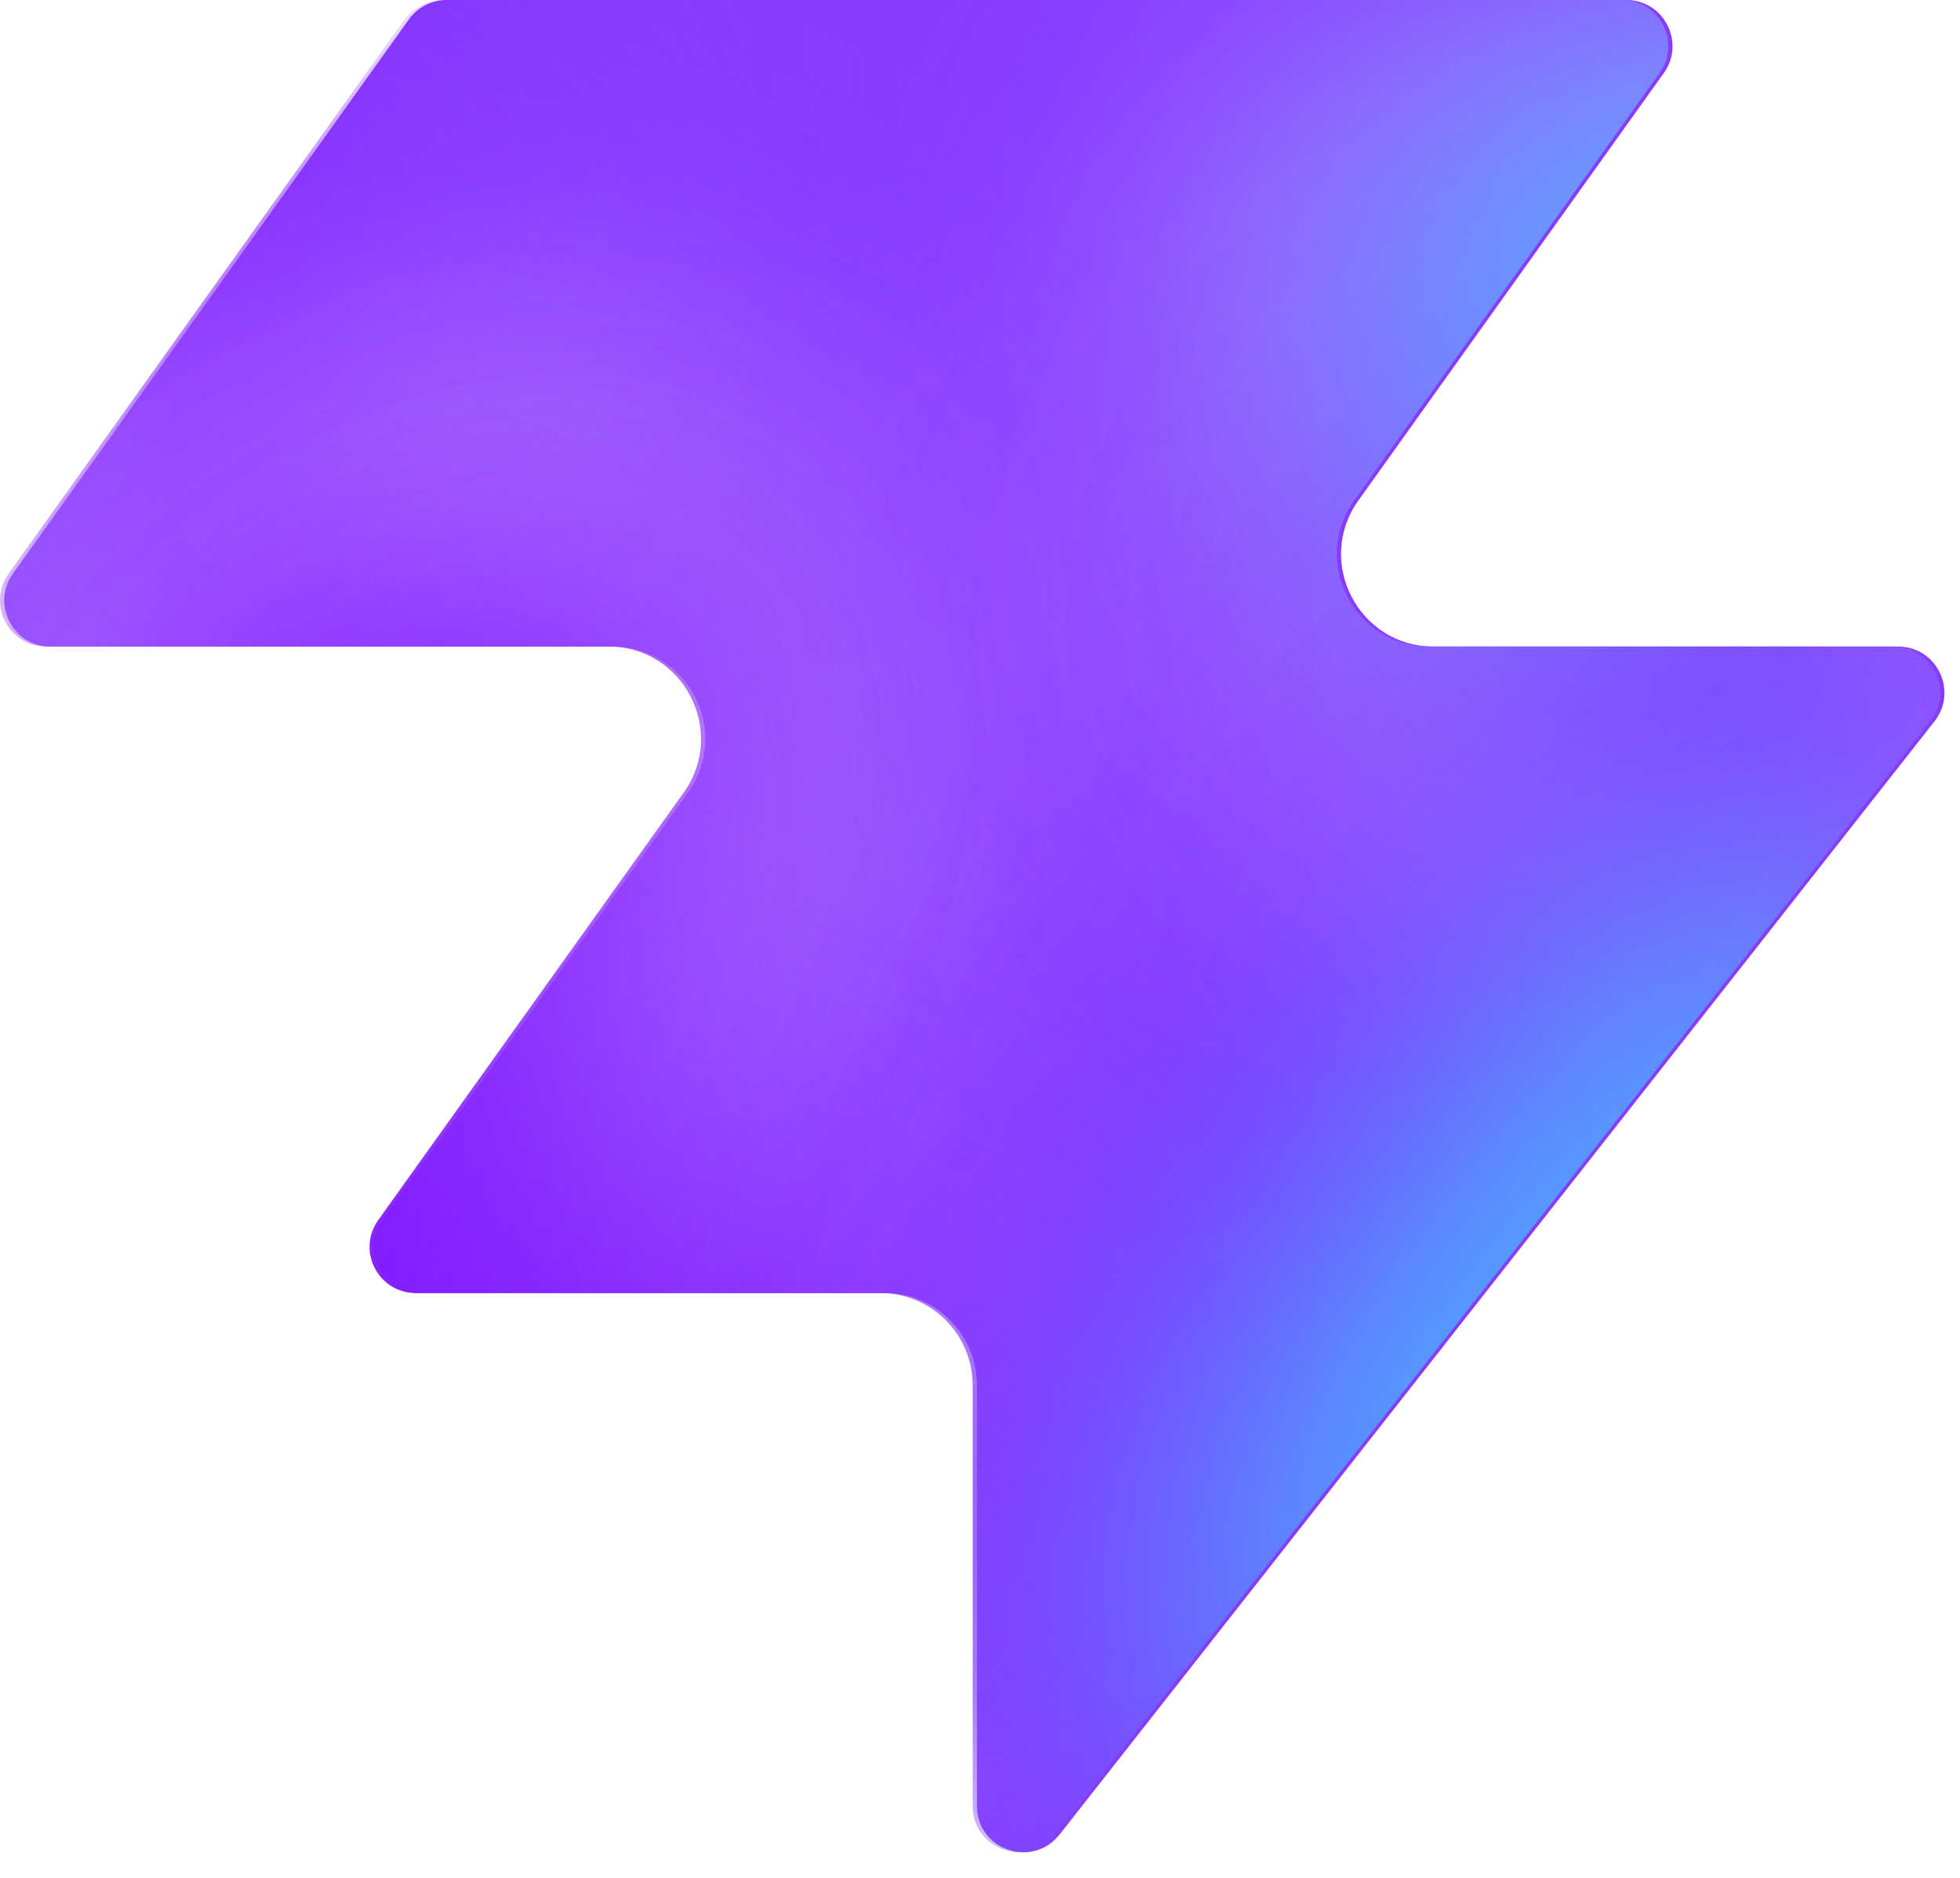
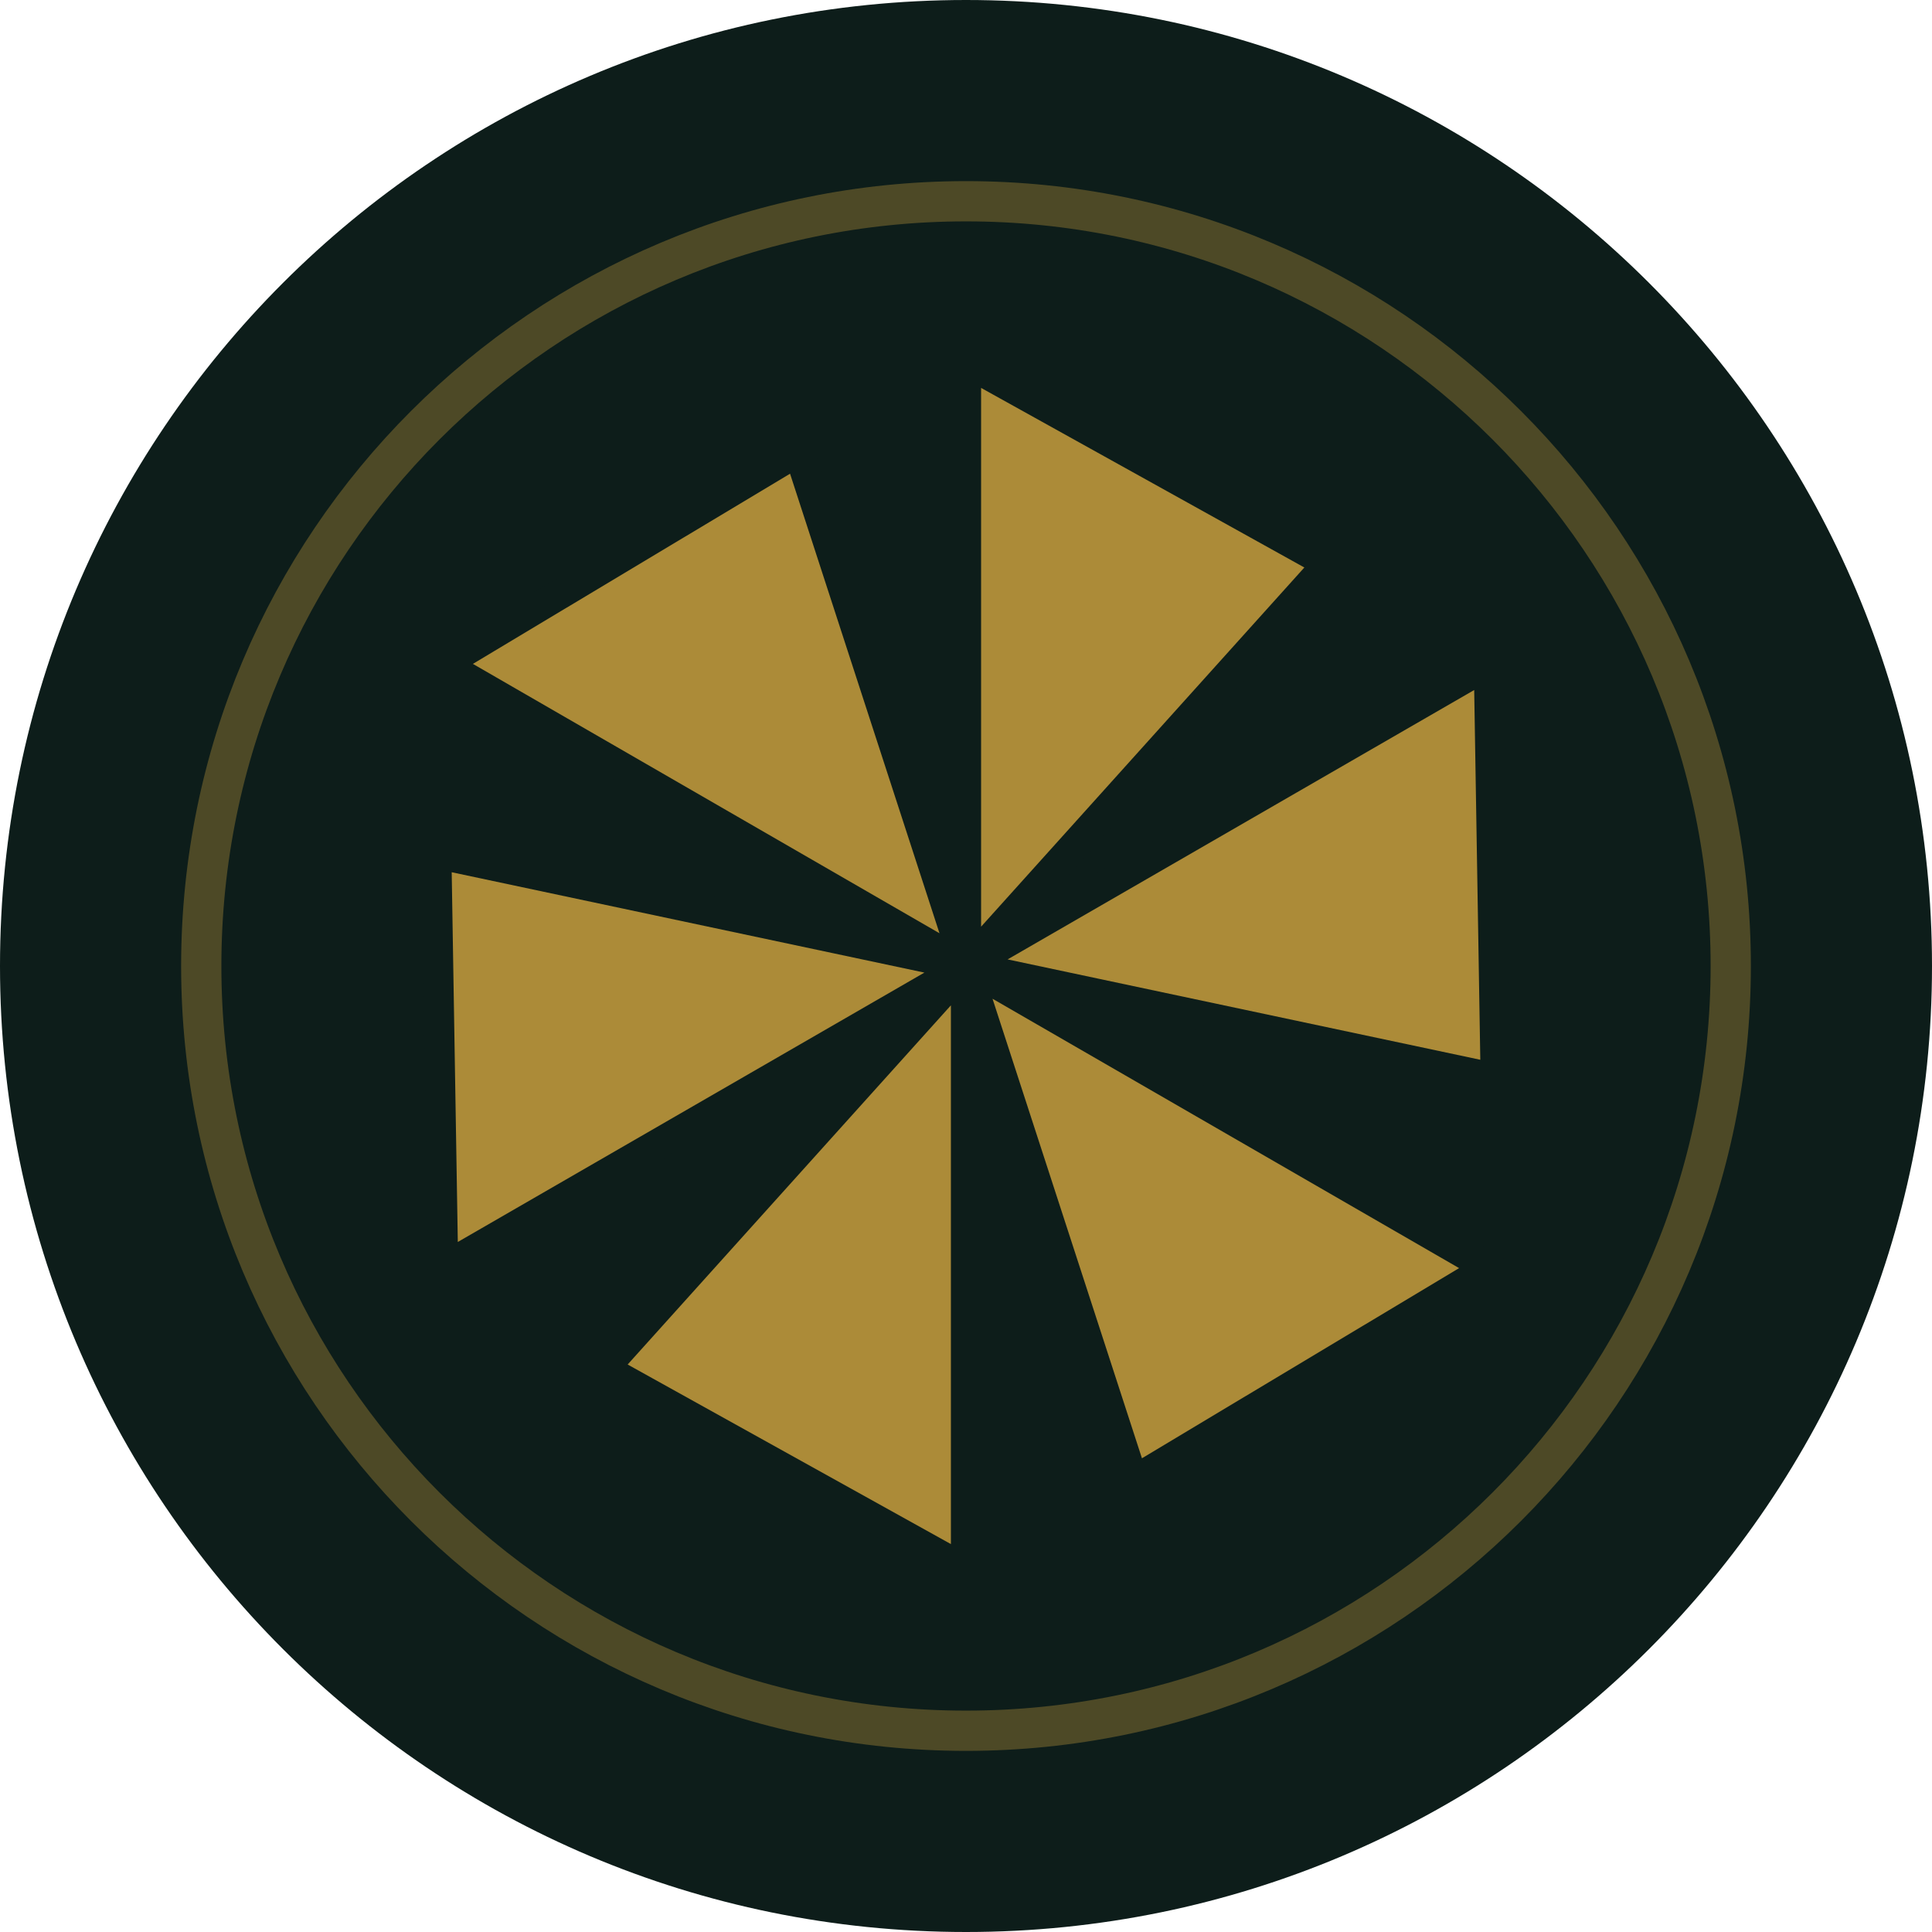
- <svg xmlns="http://www.w3.org/2000/svg" width="48" height="46" fill="none" viewBox="0 0 48 46">
-   <path fill="#863bff" d="M25.946 44.938c-.664.845-2.021.375-2.021-.698V33.937a2.26 2.26 0 0 0-2.262-2.262H10.287c-.92 0-1.456-1.04-.92-1.788l7.48-10.471c1.07-1.497 0-3.578-1.842-3.578H1.237c-.92 0-1.456-1.04-.92-1.788L10.013.474c.214-.297.556-.474.92-.474h28.894c.92 0 1.456 1.04.92 1.788l-7.48 10.471c-1.07 1.498 0 3.579 1.842 3.579h11.377c.943 0 1.473 1.088.89 1.83L25.947 44.94z" style="fill:#863bff;fill:color(display-p3 .525 .23 1);fill-opacity:1" />
-   <mask id="a" width="48" height="46" x="0" y="0" maskUnits="userSpaceOnUse" style="mask-type:alpha">
-     <path fill="#000" d="M25.842 44.938c-.664.844-2.021.375-2.021-.698V33.937a2.26 2.26 0 0 0-2.262-2.262H10.183c-.92 0-1.456-1.04-.92-1.788l7.48-10.471c1.07-1.498 0-3.579-1.842-3.579H1.133c-.92 0-1.456-1.04-.92-1.787L9.91.473c.214-.297.556-.474.92-.474h28.894c.92 0 1.456 1.04.92 1.788l-7.48 10.471c-1.07 1.498 0 3.578 1.842 3.578h11.377c.943 0 1.473 1.088.89 1.832L25.843 44.94z" style="fill:#000;fill-opacity:1" />
-   </mask>
-   <g mask="url(#a)">
-     <g filter="url(#b)">
-       <ellipse cx="5.508" cy="14.704" fill="#ede6ff" rx="5.508" ry="14.704" style="fill:#ede6ff;fill:color(display-p3 .927 .903 1);fill-opacity:1" transform="matrix(.00324 1 1 -.00324 -4.47 31.516)" />
-     </g>
-     <g filter="url(#c)">
-       <ellipse cx="10.399" cy="29.851" fill="#ede6ff" rx="10.399" ry="29.851" style="fill:#ede6ff;fill:color(display-p3 .927 .903 1);fill-opacity:1" transform="matrix(.00324 1 1 -.00324 -39.328 7.883)" />
-     </g>
-     <g filter="url(#d)">
-       <ellipse cx="5.508" cy="30.487" fill="#7e14ff" rx="5.508" ry="30.487" style="fill:#7e14ff;fill:color(display-p3 .492 .077 1);fill-opacity:1" transform="rotate(89.814 -25.913 -14.639)scale(1 -1)" />
-     </g>
-     <g filter="url(#e)">
-       <ellipse cx="5.508" cy="30.599" fill="#7e14ff" rx="5.508" ry="30.599" style="fill:#7e14ff;fill:color(display-p3 .492 .077 1);fill-opacity:1" transform="rotate(89.814 -32.644 -3.334)scale(1 -1)" />
-     </g>
-     <g filter="url(#f)">
-       <ellipse cx="5.508" cy="30.599" fill="#7e14ff" rx="5.508" ry="30.599" style="fill:#7e14ff;fill:color(display-p3 .492 .077 1);fill-opacity:1" transform="matrix(.00324 1 1 -.00324 -34.34 30.47)" />
-     </g>
-     <g filter="url(#g)">
-       <ellipse cx="14.072" cy="22.078" fill="#ede6ff" rx="14.072" ry="22.078" style="fill:#ede6ff;fill:color(display-p3 .927 .903 1);fill-opacity:1" transform="rotate(93.35 24.506 48.493)scale(-1 1)" />
-     </g>
-     <g filter="url(#h)">
-       <ellipse cx="3.47" cy="21.501" fill="#7e14ff" rx="3.47" ry="21.501" style="fill:#7e14ff;fill:color(display-p3 .492 .077 1);fill-opacity:1" transform="rotate(89.009 28.708 47.59)scale(-1 1)" />
-     </g>
-     <g filter="url(#i)">
-       <ellipse cx="3.47" cy="21.501" fill="#7e14ff" rx="3.47" ry="21.501" style="fill:#7e14ff;fill:color(display-p3 .492 .077 1);fill-opacity:1" transform="rotate(89.009 28.708 47.59)scale(-1 1)" />
-     </g>
-     <g filter="url(#j)">
-       <ellipse cx=".387" cy="8.972" fill="#7e14ff" rx="4.407" ry="29.108" style="fill:#7e14ff;fill:color(display-p3 .492 .077 1);fill-opacity:1" transform="rotate(39.51 .387 8.972)" />
-     </g>
-     <g filter="url(#k)">
-       <ellipse cx="47.523" cy="-6.092" fill="#7e14ff" rx="4.407" ry="29.108" style="fill:#7e14ff;fill:color(display-p3 .492 .077 1);fill-opacity:1" transform="rotate(37.892 47.523 -6.092)" />
-     </g>
-     <g filter="url(#l)">
-       <ellipse cx="41.412" cy="6.333" fill="#47bfff" rx="5.971" ry="9.665" style="fill:#47bfff;fill:color(display-p3 .28 .748 1);fill-opacity:1" transform="rotate(37.892 41.412 6.333)" />
-     </g>
-     <g filter="url(#m)">
-       <ellipse cx="-1.879" cy="38.332" fill="#7e14ff" rx="4.407" ry="29.108" style="fill:#7e14ff;fill:color(display-p3 .492 .077 1);fill-opacity:1" transform="rotate(37.892 -1.88 38.332)" />
-     </g>
-     <g filter="url(#n)">
-       <ellipse cx="-1.879" cy="38.332" fill="#7e14ff" rx="4.407" ry="29.108" style="fill:#7e14ff;fill:color(display-p3 .492 .077 1);fill-opacity:1" transform="rotate(37.892 -1.88 38.332)" />
-     </g>
-     <g filter="url(#o)">
-       <ellipse cx="35.651" cy="29.907" fill="#7e14ff" rx="4.407" ry="29.108" style="fill:#7e14ff;fill:color(display-p3 .492 .077 1);fill-opacity:1" transform="rotate(37.892 35.651 29.907)" />
-     </g>
-     <g filter="url(#p)">
-       <ellipse cx="38.418" cy="32.4" fill="#47bfff" rx="5.971" ry="15.297" style="fill:#47bfff;fill:color(display-p3 .28 .748 1);fill-opacity:1" transform="rotate(37.892 38.418 32.4)" />
-     </g>
+ <svg xmlns="http://www.w3.org/2000/svg" viewBox="0 0 48 48">
+   <circle cx="24" cy="24" r="24" fill="#0d1d1a" />
+   <circle cx="24" cy="24" r="19" fill="none" stroke="#ac8b38" stroke-width="1" opacity="0.4" />
+   <g fill="#ac8b38" stroke="#0d1d1a" stroke-width="0.75">
+     <polygon points="24,24 24,9 33,14" transform="rotate(0 24 24)" />
+     <polygon points="24,24 24,9 33,14" transform="rotate(60 24 24)" />
+     <polygon points="24,24 24,9 33,14" transform="rotate(120 24 24)" />
+     <polygon points="24,24 24,9 33,14" transform="rotate(180 24 24)" />
+     <polygon points="24,24 24,9 33,14" transform="rotate(240 24 24)" />
+     <polygon points="24,24 24,9 33,14" transform="rotate(300 24 24)" />
  </g>
-   <defs>
-     <filter id="b" width="60.045" height="41.654" x="-19.77" y="16.149" color-interpolation-filters="sRGB" filterUnits="userSpaceOnUse">
-       <feFlood flood-opacity="0" result="BackgroundImageFix" />
-       <feBlend in="SourceGraphic" in2="BackgroundImageFix" result="shape" />
-       <feGaussianBlur result="effect1_foregroundBlur_2002_17158" stdDeviation="7.659" />
-     </filter>
-     <filter id="c" width="90.34" height="51.437" x="-54.613" y="-7.533" color-interpolation-filters="sRGB" filterUnits="userSpaceOnUse">
-       <feFlood flood-opacity="0" result="BackgroundImageFix" />
-       <feBlend in="SourceGraphic" in2="BackgroundImageFix" result="shape" />
-       <feGaussianBlur result="effect1_foregroundBlur_2002_17158" stdDeviation="7.659" />
-     </filter>
-     <filter id="d" width="79.355" height="29.4" x="-49.64" y="2.03" color-interpolation-filters="sRGB" filterUnits="userSpaceOnUse">
-       <feFlood flood-opacity="0" result="BackgroundImageFix" />
-       <feBlend in="SourceGraphic" in2="BackgroundImageFix" result="shape" />
-       <feGaussianBlur result="effect1_foregroundBlur_2002_17158" stdDeviation="4.596" />
-     </filter>
-     <filter id="e" width="79.579" height="29.4" x="-45.045" y="20.029" color-interpolation-filters="sRGB" filterUnits="userSpaceOnUse">
-       <feFlood flood-opacity="0" result="BackgroundImageFix" />
-       <feBlend in="SourceGraphic" in2="BackgroundImageFix" result="shape" />
-       <feGaussianBlur result="effect1_foregroundBlur_2002_17158" stdDeviation="4.596" />
-     </filter>
-     <filter id="f" width="79.579" height="29.4" x="-43.513" y="21.178" color-interpolation-filters="sRGB" filterUnits="userSpaceOnUse">
-       <feFlood flood-opacity="0" result="BackgroundImageFix" />
-       <feBlend in="SourceGraphic" in2="BackgroundImageFix" result="shape" />
-       <feGaussianBlur result="effect1_foregroundBlur_2002_17158" stdDeviation="4.596" />
-     </filter>
-     <filter id="g" width="74.749" height="58.852" x="15.756" y="-17.901" color-interpolation-filters="sRGB" filterUnits="userSpaceOnUse">
-       <feFlood flood-opacity="0" result="BackgroundImageFix" />
-       <feBlend in="SourceGraphic" in2="BackgroundImageFix" result="shape" />
-       <feGaussianBlur result="effect1_foregroundBlur_2002_17158" stdDeviation="7.659" />
-     </filter>
-     <filter id="h" width="61.377" height="25.362" x="23.548" y="2.284" color-interpolation-filters="sRGB" filterUnits="userSpaceOnUse">
-       <feFlood flood-opacity="0" result="BackgroundImageFix" />
-       <feBlend in="SourceGraphic" in2="BackgroundImageFix" result="shape" />
-       <feGaussianBlur result="effect1_foregroundBlur_2002_17158" stdDeviation="4.596" />
-     </filter>
-     <filter id="i" width="61.377" height="25.362" x="23.548" y="2.284" color-interpolation-filters="sRGB" filterUnits="userSpaceOnUse">
-       <feFlood flood-opacity="0" result="BackgroundImageFix" />
-       <feBlend in="SourceGraphic" in2="BackgroundImageFix" result="shape" />
-       <feGaussianBlur result="effect1_foregroundBlur_2002_17158" stdDeviation="4.596" />
-     </filter>
-     <filter id="j" width="56.045" height="63.649" x="-27.636" y="-22.853" color-interpolation-filters="sRGB" filterUnits="userSpaceOnUse">
-       <feFlood flood-opacity="0" result="BackgroundImageFix" />
-       <feBlend in="SourceGraphic" in2="BackgroundImageFix" result="shape" />
-       <feGaussianBlur result="effect1_foregroundBlur_2002_17158" stdDeviation="4.596" />
-     </filter>
-     <filter id="k" width="54.814" height="64.646" x="20.116" y="-38.415" color-interpolation-filters="sRGB" filterUnits="userSpaceOnUse">
-       <feFlood flood-opacity="0" result="BackgroundImageFix" />
-       <feBlend in="SourceGraphic" in2="BackgroundImageFix" result="shape" />
-       <feGaussianBlur result="effect1_foregroundBlur_2002_17158" stdDeviation="4.596" />
-     </filter>
-     <filter id="l" width="33.541" height="35.313" x="24.641" y="-11.323" color-interpolation-filters="sRGB" filterUnits="userSpaceOnUse">
-       <feFlood flood-opacity="0" result="BackgroundImageFix" />
-       <feBlend in="SourceGraphic" in2="BackgroundImageFix" result="shape" />
-       <feGaussianBlur result="effect1_foregroundBlur_2002_17158" stdDeviation="4.596" />
-     </filter>
-     <filter id="m" width="54.814" height="64.646" x="-29.286" y="6.009" color-interpolation-filters="sRGB" filterUnits="userSpaceOnUse">
-       <feFlood flood-opacity="0" result="BackgroundImageFix" />
-       <feBlend in="SourceGraphic" in2="BackgroundImageFix" result="shape" />
-       <feGaussianBlur result="effect1_foregroundBlur_2002_17158" stdDeviation="4.596" />
-     </filter>
-     <filter id="n" width="54.814" height="64.646" x="-29.286" y="6.009" color-interpolation-filters="sRGB" filterUnits="userSpaceOnUse">
-       <feFlood flood-opacity="0" result="BackgroundImageFix" />
-       <feBlend in="SourceGraphic" in2="BackgroundImageFix" result="shape" />
-       <feGaussianBlur result="effect1_foregroundBlur_2002_17158" stdDeviation="4.596" />
-     </filter>
-     <filter id="o" width="54.814" height="64.646" x="8.244" y="-2.416" color-interpolation-filters="sRGB" filterUnits="userSpaceOnUse">
-       <feFlood flood-opacity="0" result="BackgroundImageFix" />
-       <feBlend in="SourceGraphic" in2="BackgroundImageFix" result="shape" />
-       <feGaussianBlur result="effect1_foregroundBlur_2002_17158" stdDeviation="4.596" />
-     </filter>
-     <filter id="p" width="39.409" height="43.623" x="18.713" y="10.588" color-interpolation-filters="sRGB" filterUnits="userSpaceOnUse">
-       <feFlood flood-opacity="0" result="BackgroundImageFix" />
-       <feBlend in="SourceGraphic" in2="BackgroundImageFix" result="shape" />
-       <feGaussianBlur result="effect1_foregroundBlur_2002_17158" stdDeviation="4.596" />
-     </filter>
-   </defs>
</svg>
